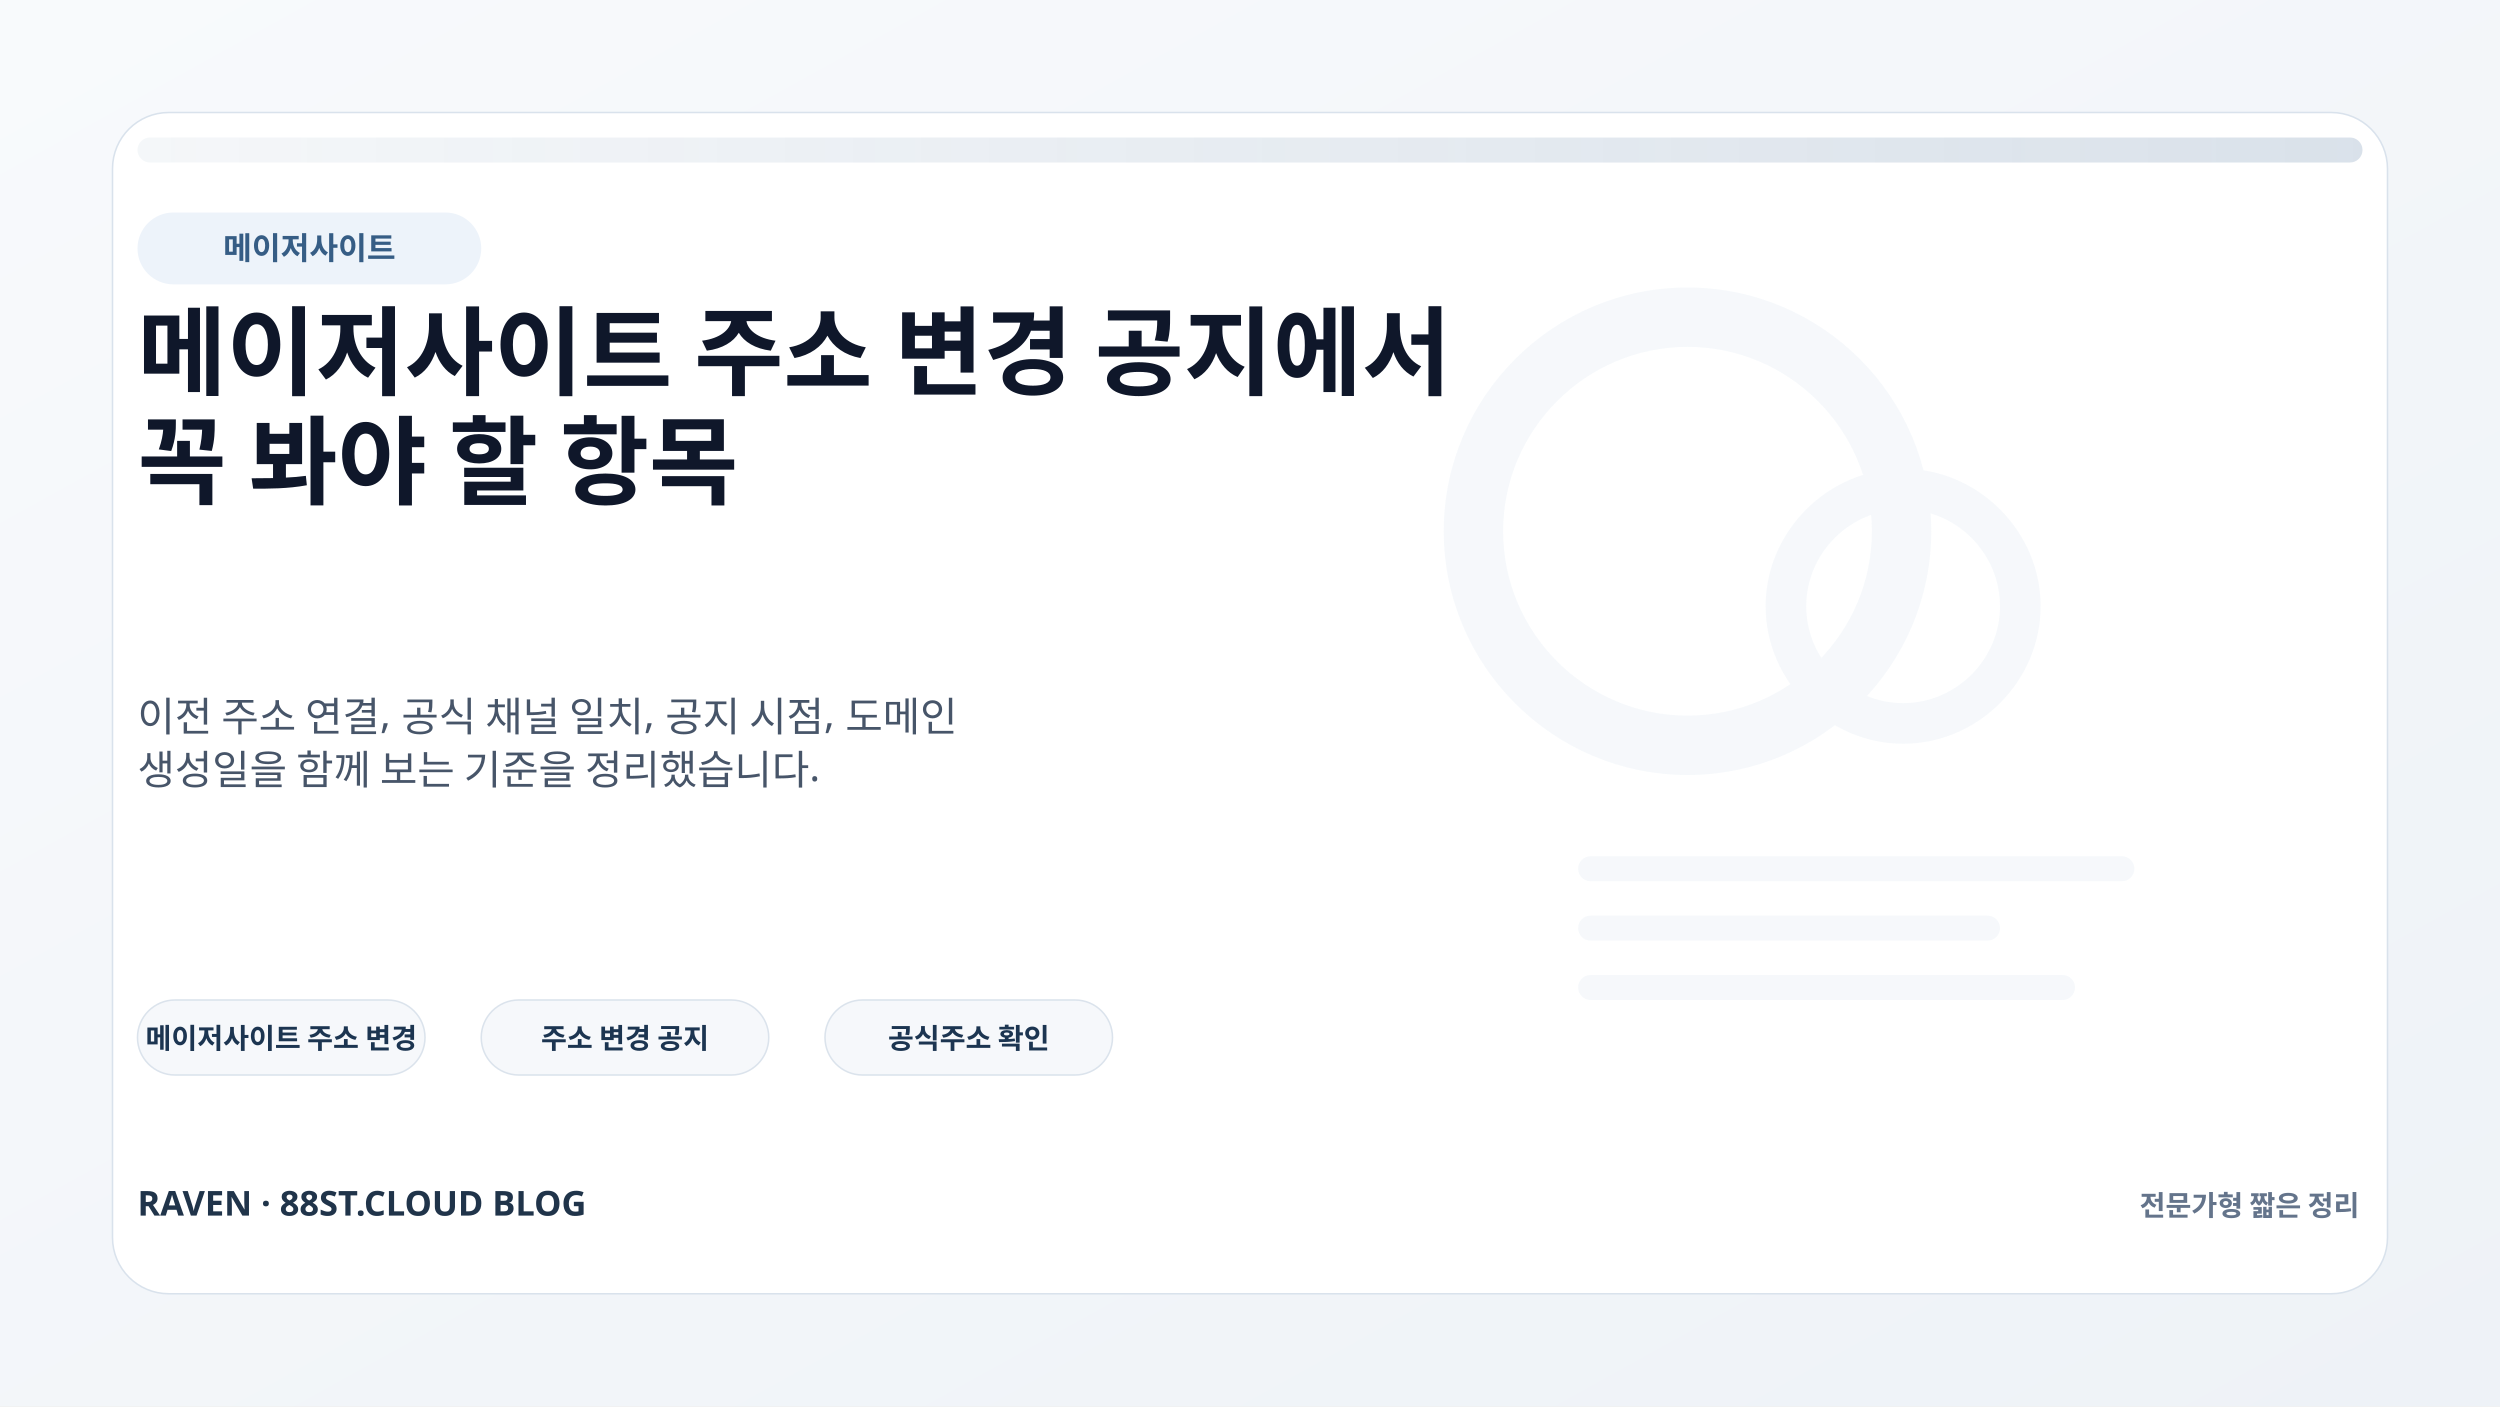
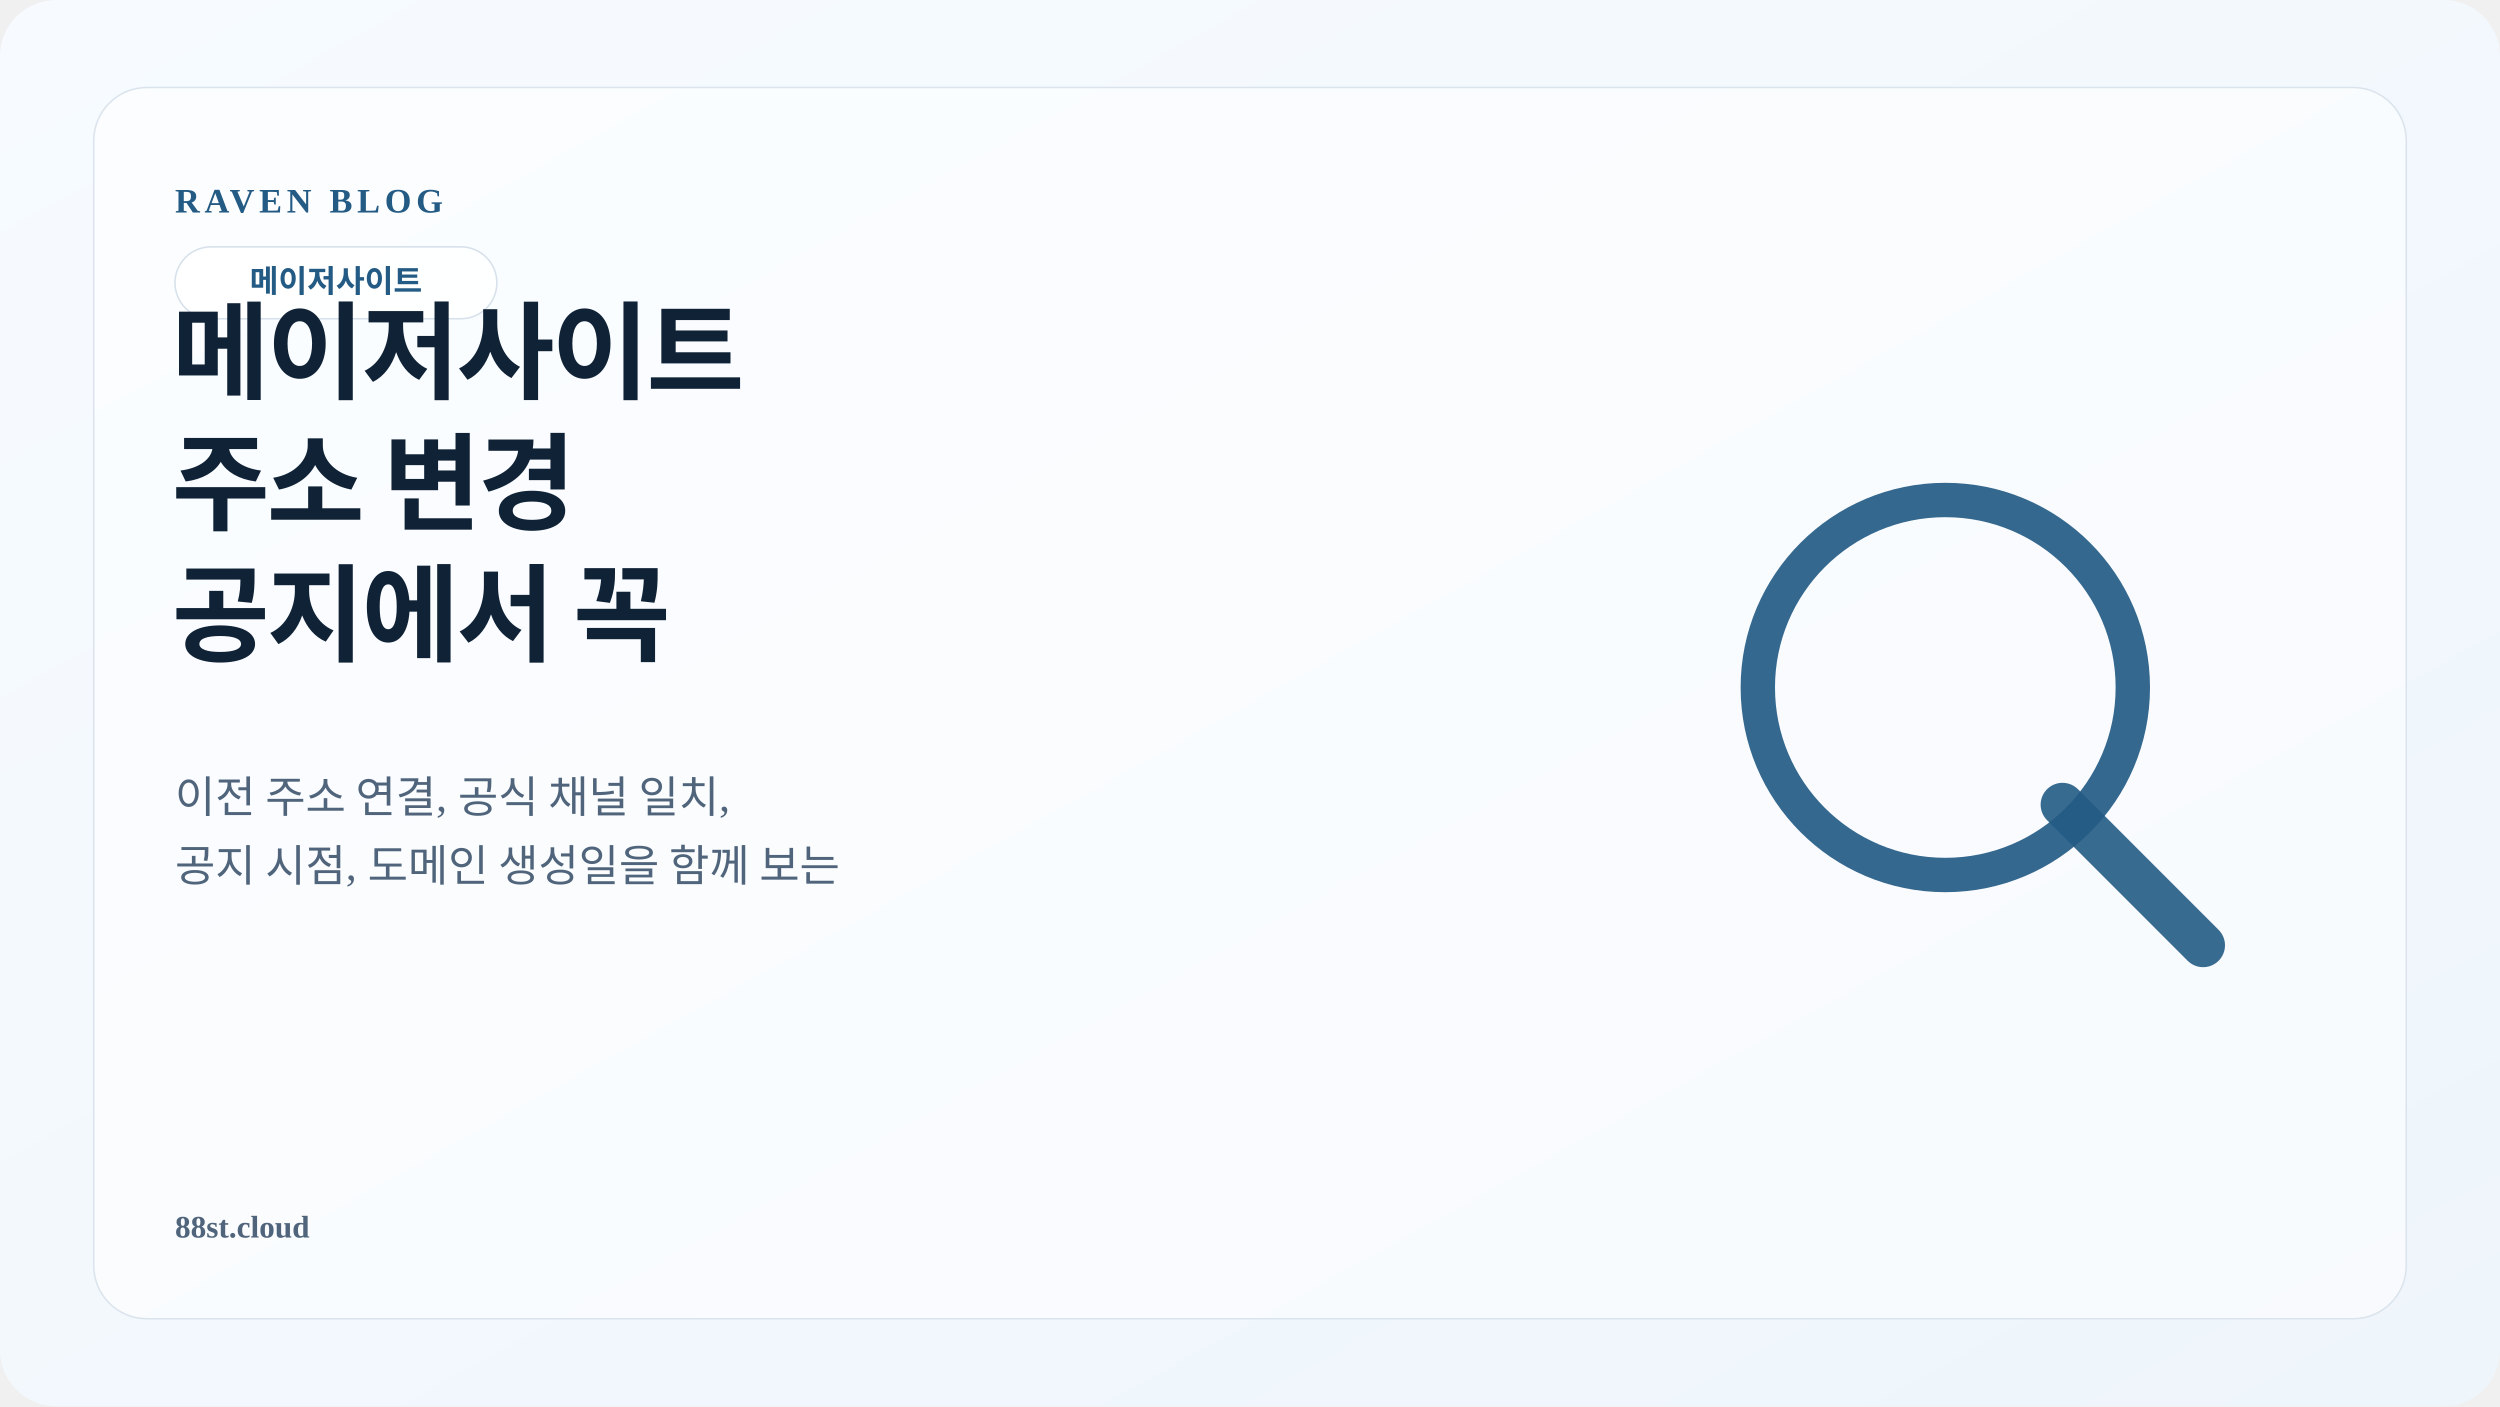
- <svg xmlns="http://www.w3.org/2000/svg" width="1600" height="900" viewBox="0 0 1600 900" role="img" aria-labelledby="t d">
+ <svg xmlns="http://www.w3.org/2000/svg" width="1600" height="900" viewBox="0 0 1600 900">
  <defs>
    <linearGradient id="bg" x1="0" y1="0" x2="1" y2="1">
-       <stop offset="0%" stop-color="#f8fafc" />
-       <stop offset="100%" stop-color="#eef2f7" />
-     </linearGradient>
-     <linearGradient id="line" x1="0" y1="0" x2="1" y2="0">
-       <stop offset="0%" stop-color="#2f5b8a" stop-opacity="0.05" />
-       <stop offset="100%" stop-color="#2f5b8a" stop-opacity="0.18" />
+       <stop offset="0%" stop-color="#f7fbff" />
+       <stop offset="100%" stop-color="#eef5fb" />
    </linearGradient>
  </defs>
-   <rect width="1600" height="900" fill="url(#bg)" />
-   <rect x="72" y="72" width="1456" height="756" rx="36" fill="#ffffff" stroke="#d9e2ec" />
-   <rect x="88" y="88" width="1424" height="16" rx="8" fill="url(#line)" />
-   <g opacity="0.55">
-     <path d="M1080 184c86 0 156 70 156 156s-70 156-156 156-156-70-156-156 70-156 156-156Zm0 38c-65 0-118 53-118 118s53 118 118 118 118-53 118-118-53-118-118-118Z" fill="#eef3f8" />
-     <path d="M1218 300c48 0 88 40 88 88s-40 88-88 88-88-40-88-88 40-88 88-88Zm0 26c-34 0-62 28-62 62s28 62 62 62 62-28 62-62-28-62-62-62Z" fill="#eef3f8" />
-     <rect x="1010" y="548" width="356" height="16" rx="8" fill="#eef3f8" />
-     <rect x="1010" y="586" width="270" height="16" rx="8" fill="#eef3f8" />
-     <rect x="1010" y="624" width="318" height="16" rx="8" fill="#eef3f8" />
-   </g>
-   <g>
-     <rect x="88" y="136" width="220" height="46" rx="23" fill="#edf3fa" />
-     <text x="198" y="166" text-anchor="middle" font-family="Pretendard, Apple SD Gothic Neo, Noto Sans KR, sans-serif" font-size="20" font-weight="700" fill="#365d85">메이저사이트</text>
-   </g>
-   <text font-family="Pretendard, Apple SD Gothic Neo, Noto Sans KR, sans-serif" font-size="62" font-weight="800" fill="#0f172a">
-     <tspan x="88" y="248">메이저사이트 주소 변경 공지에서</tspan>
-     <tspan x="88" y="318">꼭 봐야 할 항목</tspan>
-   </text>
-   <text font-family="Pretendard, Apple SD Gothic Neo, Noto Sans KR, sans-serif" font-size="26" font-weight="500" fill="#475569">
-     <tspan x="88" y="468">이전 주소 연결, 공식 채널 일치, 공지 시점, 도메인</tspan>
-     <tspan x="88" y="502">생성일을 함께 보는 기준을 정리했습니다.</tspan>
-   </text>
-   <g transform="translate(88,640)">
-     <rect width="184" height="48" rx="24" fill="#f6f8fb" stroke="#dbe3ec" />
-     <text x="92" y="31" text-anchor="middle" font-family="Pretendard, Apple SD Gothic Neo, Noto Sans KR, sans-serif" font-size="18" font-weight="600" fill="#1c3551">메이저사이트 주소 변경</text>
-   </g>
-   <g transform="translate(308,640)">
-     <rect width="184" height="48" rx="24" fill="#f6f8fb" stroke="#dbe3ec" />
-     <text x="92" y="31" text-anchor="middle" font-family="Pretendard, Apple SD Gothic Neo, Noto Sans KR, sans-serif" font-size="18" font-weight="600" fill="#1c3551">주소 변경 공지</text>
-   </g>
-   <g transform="translate(528,640)">
-     <rect width="184" height="48" rx="24" fill="#f6f8fb" stroke="#dbe3ec" />
-     <text x="92" y="31" text-anchor="middle" font-family="Pretendard, Apple SD Gothic Neo, Noto Sans KR, sans-serif" font-size="18" font-weight="600" fill="#1c3551">공식주소 확인</text>
-   </g>
-   <text x="88" y="778" font-family="Pretendard, Apple SD Gothic Neo, Noto Sans KR, sans-serif" font-size="22" font-weight="700" fill="#20344a">RAVEN · 88ST.CLOUD BLOG</text>
-   <text x="1510" y="778" text-anchor="end" font-family="Pretendard, Apple SD Gothic Neo, Noto Sans KR, sans-serif" font-size="18" font-weight="600" fill="#64748b">전문가형 짧은 정리</text>
+   <rect width="1600" height="900" rx="36" fill="url(#bg)" />
+   <rect x="60" y="56" width="1480" height="788" rx="34" fill="rgba(255,255,255,0.55)" stroke="#dbe4ed" />
+   <text x="112" y="136" font-size="22" font-weight="800" fill="#245b84" letter-spacing="3">RAVEN BLOG</text>
+   <rect x="112" y="158" width="206" height="46" rx="23" fill="white" fill-opacity="0.88" stroke="#d7e1eb" />
+   <text x="215" y="187" text-anchor="middle" font-size="20" font-weight="700" fill="#245b84">메이저사이트</text>
+   <text x="110" y="250" font-size="68" font-weight="800" fill="#102236" letter-spacing="-1.8">메이저사이트</text>
+   <text x="110" y="334" font-size="68" font-weight="800" fill="#102236" letter-spacing="-1.8">주소 변경</text>
+   <text x="110" y="418" font-size="68" font-weight="800" fill="#102236" letter-spacing="-1.8">공지에서 꼭</text>
+   <text x="112" y="520" font-size="28" font-weight="500" fill="#50657b">이전 주소 연결, 공식 채널 일치,</text>
+   <text x="112" y="564" font-size="28" font-weight="500" fill="#50657b">공지 시점, 도메인 생성일을 함께 보는</text>
+   <text x="112" y="792" font-size="20" font-weight="700" fill="#50657b">88st.cloud</text>
+   <circle cx="1245" cy="440" r="120" fill="none" stroke="#245b84" stroke-width="22" opacity="0.92" />
+   <path d="M1320 515 L1410 605" stroke="#245b84" stroke-width="28" stroke-linecap="round" opacity="0.9" />
</svg>
